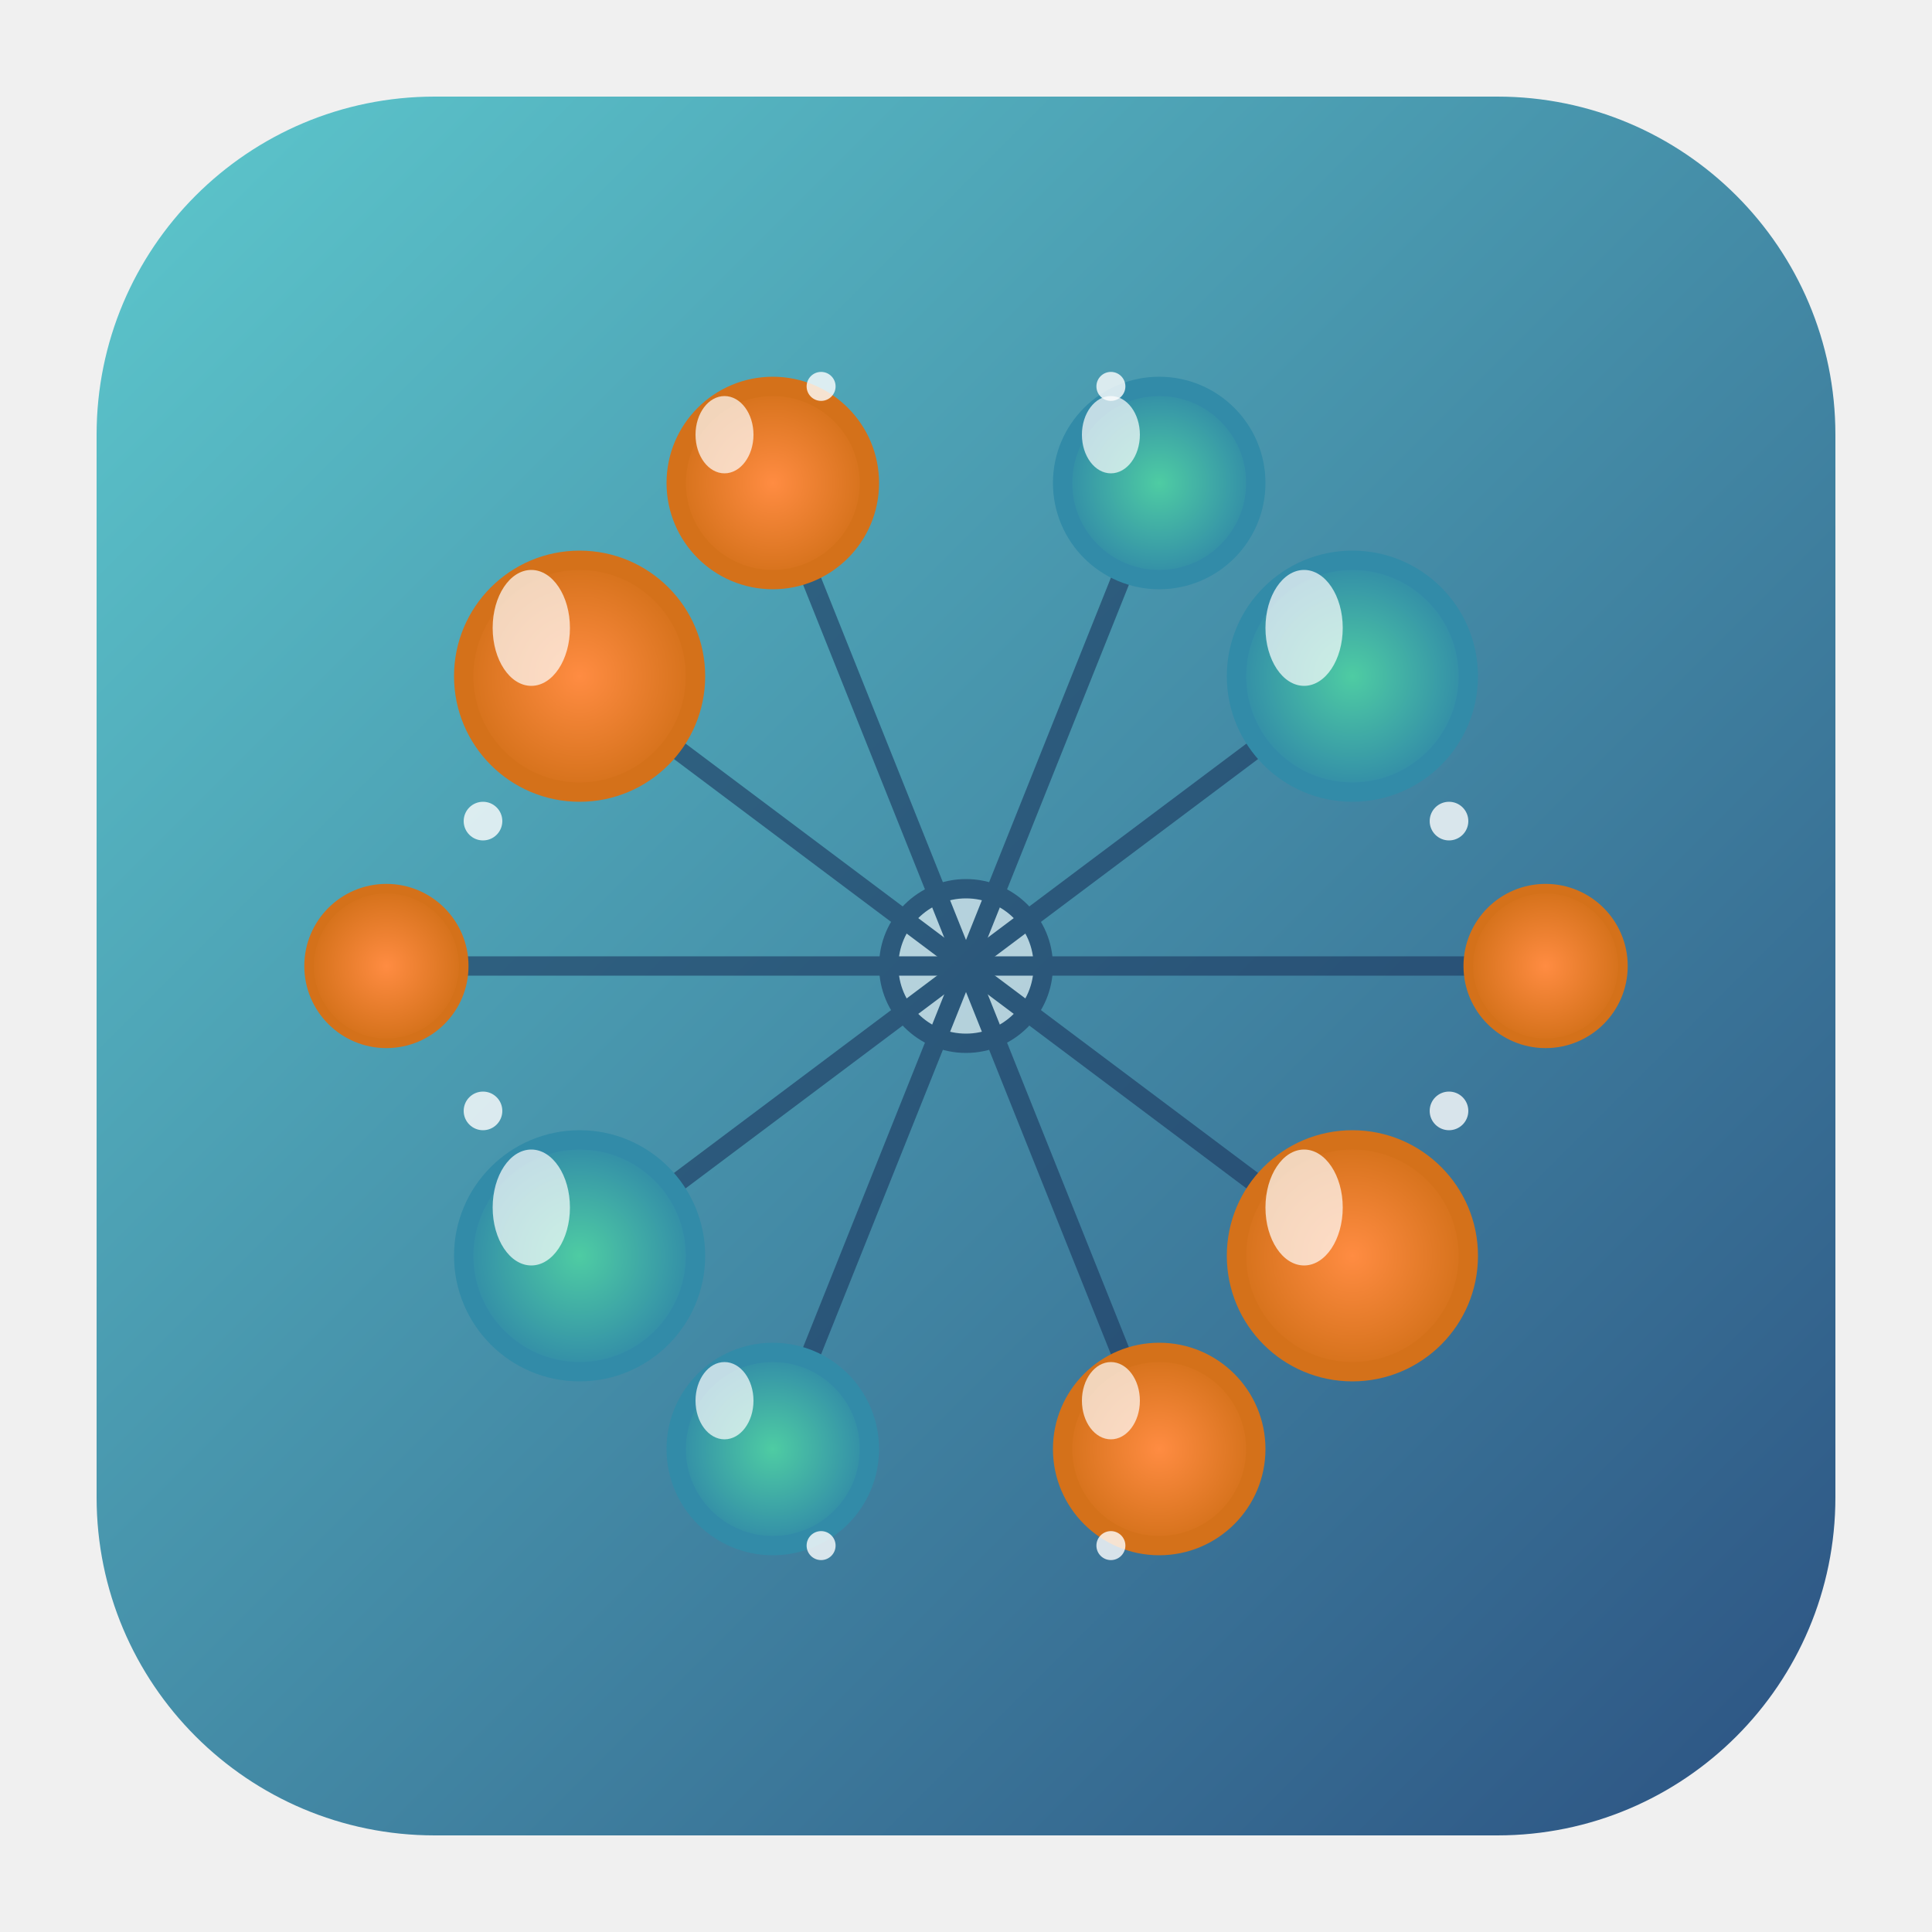
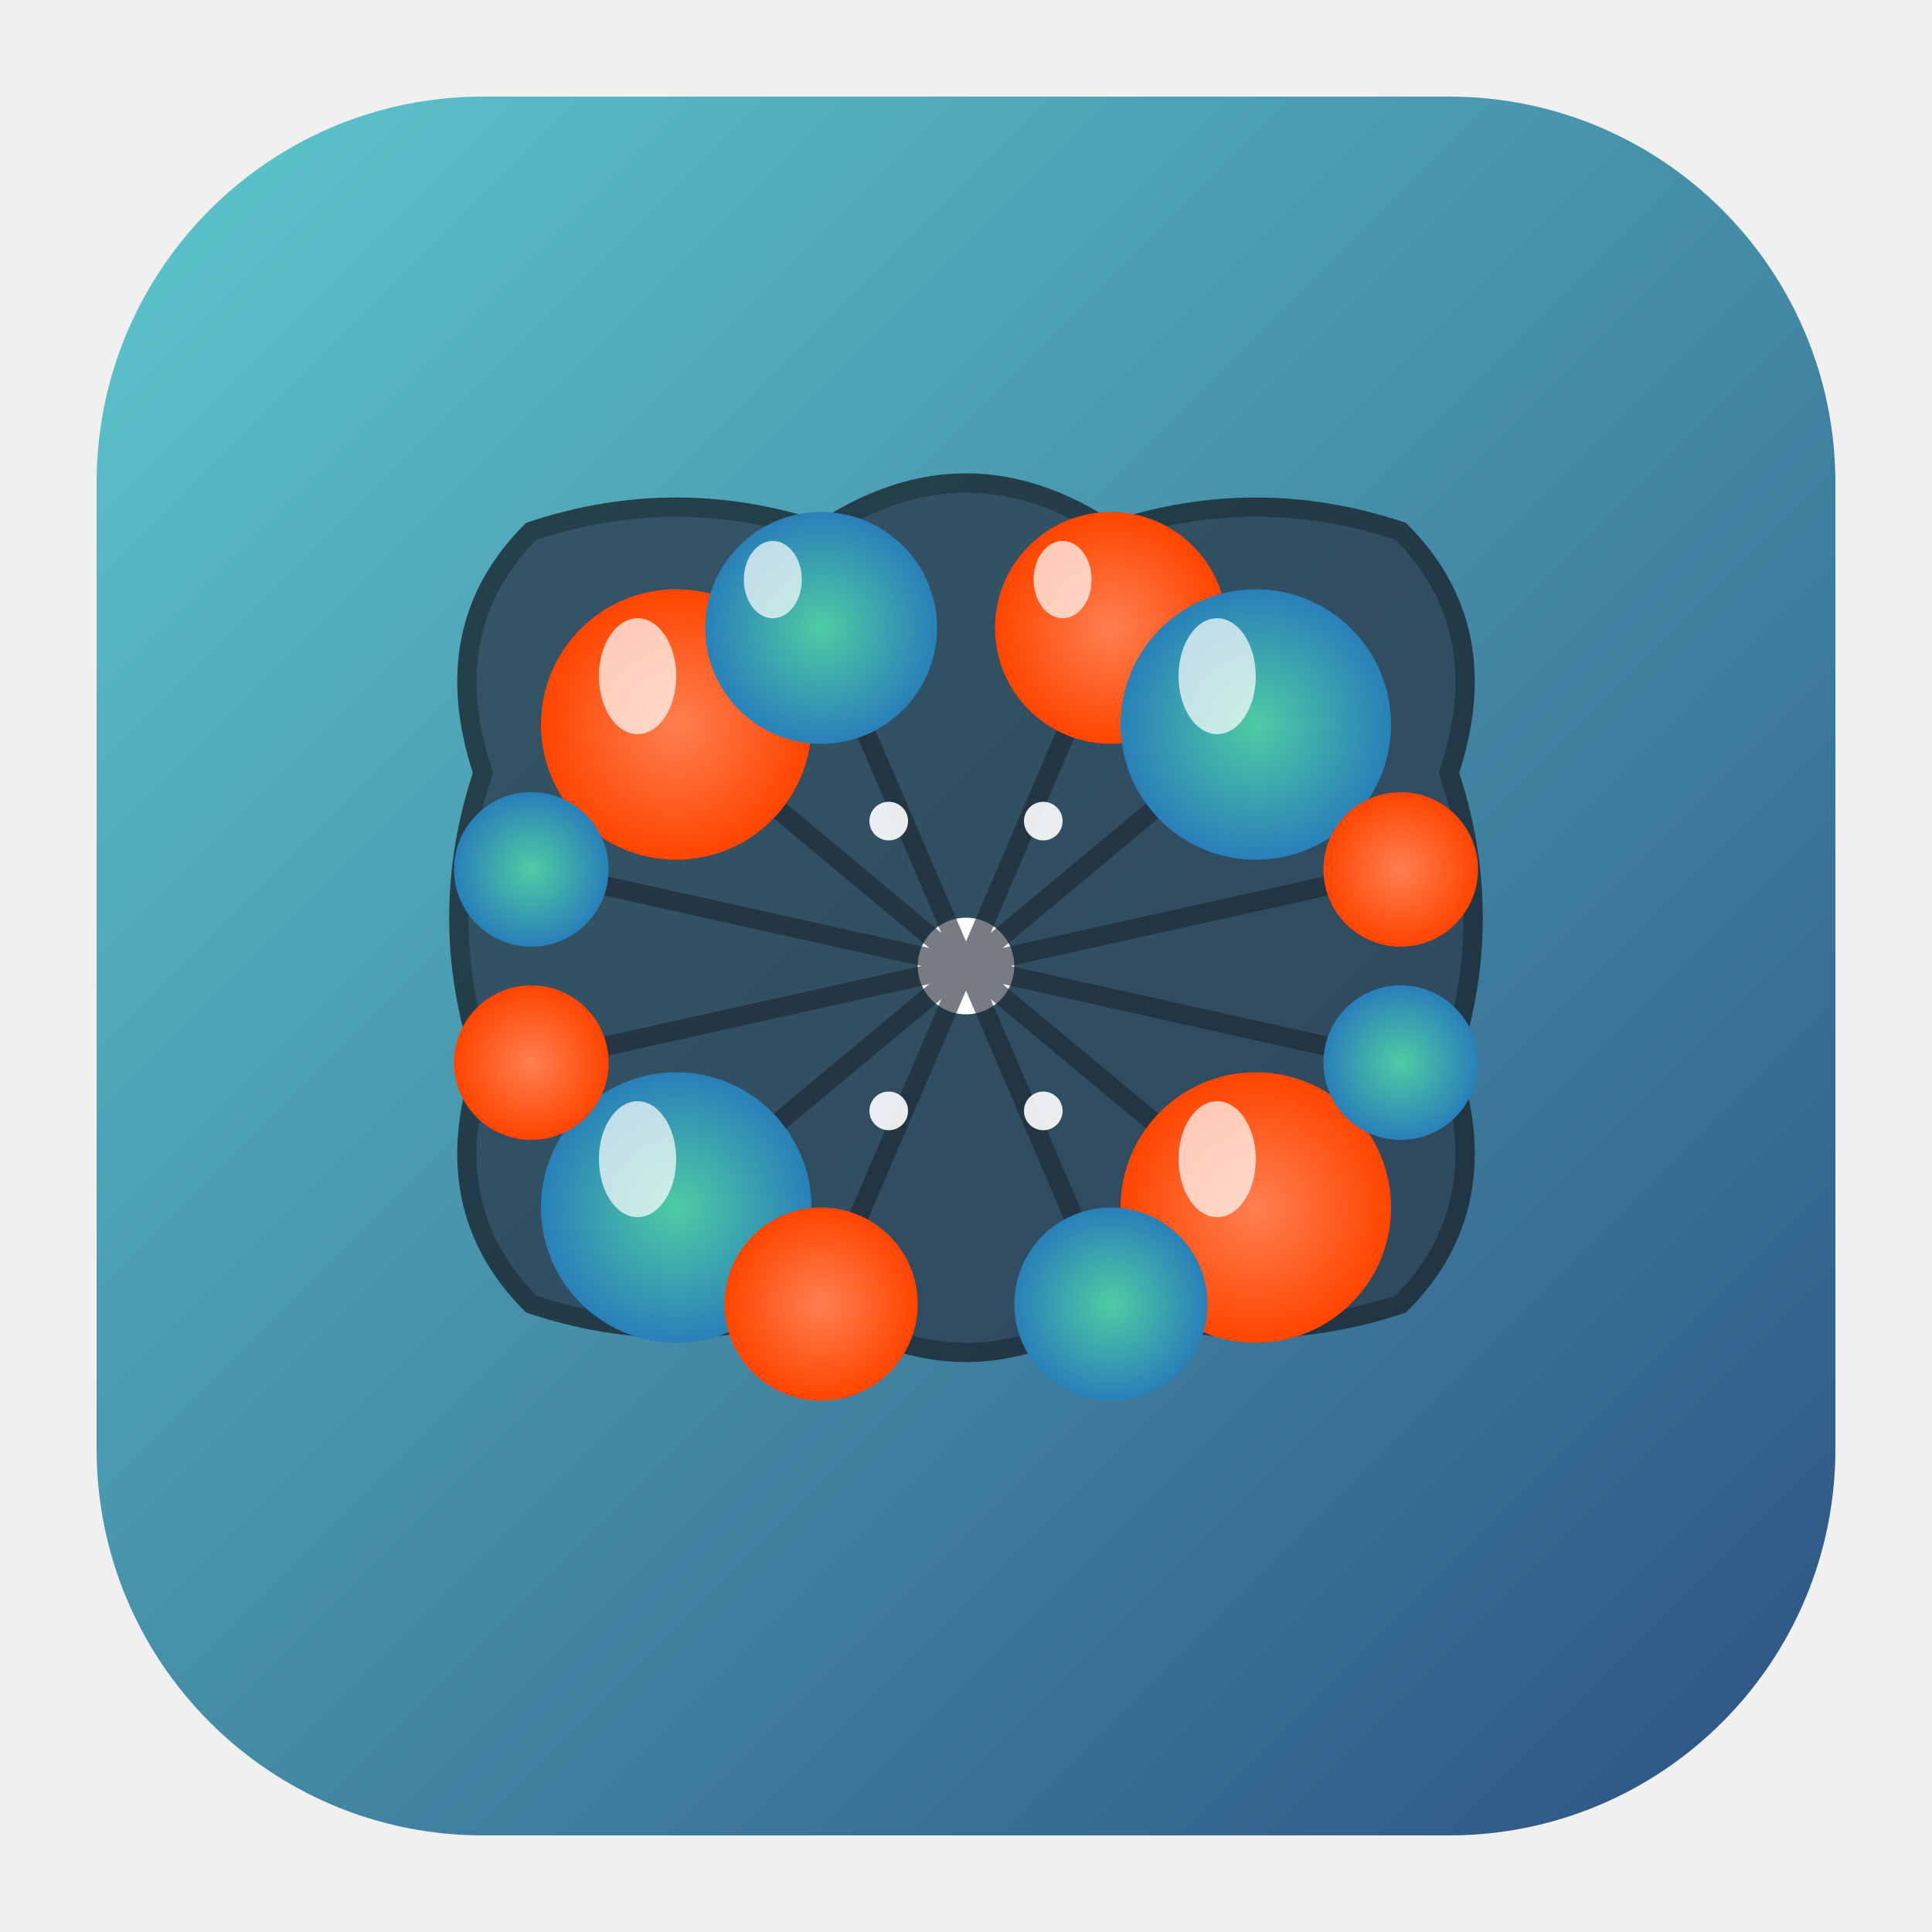
<svg xmlns="http://www.w3.org/2000/svg" width="200" height="200" viewBox="0 0 200 200">
  <defs>
    <linearGradient id="bgGradient" x1="0%" y1="0%" x2="100%" y2="100%">
      <stop offset="0%" style="stop-color:#5dc8cd;stop-opacity:1" />
      <stop offset="100%" style="stop-color:#2c5282;stop-opacity:1" />
    </linearGradient>
    <radialGradient id="orangeGrad" cx="50%" cy="50%" r="50%">
-       <stop offset="0%" style="stop-color:#ff8c42;stop-opacity:1" />
-       <stop offset="100%" style="stop-color:#d4711a;stop-opacity:1" />
+       <stop offset="0%" style="stop-color:#ff7f50;stop-opacity:1" />
+       <stop offset="100%" style="stop-color:#ff4500;stop-opacity:1" />
    </radialGradient>
    <radialGradient id="blueGrad" cx="50%" cy="50%" r="50%">
      <stop offset="0%" style="stop-color:#4ecca3;stop-opacity:1" />
-       <stop offset="100%" style="stop-color:#328ba8;stop-opacity:1" />
+       <stop offset="100%" style="stop-color:#2980b9;stop-opacity:1" />
    </radialGradient>
  </defs>
-   <rect x="10" y="10" width="180" height="180" rx="35" ry="35" fill="url(#bgGradient)" />
-   <g stroke="#1a365d" stroke-width="2" fill="none" opacity="0.6">
-     <circle cx="100" cy="100" r="8" fill="#ffffff" />
-     <line x1="100" y1="100" x2="60" y2="70" />
-     <line x1="100" y1="100" x2="140" y2="70" />
-     <line x1="100" y1="100" x2="160" y2="100" />
-     <line x1="100" y1="100" x2="140" y2="130" />
-     <line x1="100" y1="100" x2="60" y2="130" />
-     <line x1="100" y1="100" x2="40" y2="100" />
-     <line x1="100" y1="100" x2="80" y2="50" />
-     <line x1="100" y1="100" x2="120" y2="50" />
-     <line x1="100" y1="100" x2="80" y2="150" />
-     <line x1="100" y1="100" x2="120" y2="150" />
+   <rect x="10" y="10" width="180" height="180" rx="40" ry="40" fill="url(#bgGradient)" />
+   <path d="M50 80 Q45 65 55 55 Q70 50 85 55 Q100 45 115 55 Q130 50 145 55 Q155 65 150 80 Q155 95 150 110 Q155 125 145 135 Q130 140 115 135 Q100 145 85 135 Q70 140 55 135 Q45 125 50 110 Q45 95 50 80 Z" fill="#2c3e50" opacity="0.8" stroke="#1a252f" stroke-width="2" />
+   <circle cx="100" cy="100" r="5" fill="#ffffff" />
+   <g stroke="#1a252f" stroke-width="2" opacity="0.6">
+     <line x1="100" y1="100" x2="70" y2="75" />
+     <line x1="100" y1="100" x2="130" y2="75" />
+     <line x1="100" y1="100" x2="70" y2="125" />
+     <line x1="100" y1="100" x2="130" y2="125" />
+     <line x1="100" y1="100" x2="85" y2="65" />
+     <line x1="100" y1="100" x2="115" y2="65" />
+     <line x1="100" y1="100" x2="85" y2="135" />
+     <line x1="100" y1="100" x2="115" y2="135" />
+     <line x1="100" y1="100" x2="145" y2="90" />
+     <line x1="100" y1="100" x2="145" y2="110" />
+     <line x1="100" y1="100" x2="55" y2="90" />
+     <line x1="100" y1="100" x2="55" y2="110" />
  </g>
  <g>
-     <circle cx="60" cy="70" r="12" fill="url(#orangeGrad)" stroke="#d4711a" stroke-width="2" />
-     <circle cx="140" cy="130" r="12" fill="url(#orangeGrad)" stroke="#d4711a" stroke-width="2" />
-     <circle cx="80" cy="50" r="10" fill="url(#orangeGrad)" stroke="#d4711a" stroke-width="2" />
-     <circle cx="120" cy="150" r="10" fill="url(#orangeGrad)" stroke="#d4711a" stroke-width="2" />
-     <circle cx="40" cy="100" r="8" fill="url(#orangeGrad)" stroke="#d4711a" stroke-width="1" />
-     <circle cx="160" cy="100" r="8" fill="url(#orangeGrad)" stroke="#d4711a" stroke-width="1" />
+     <circle cx="70" cy="75" r="14" fill="url(#orangeGrad)" />
+     <circle cx="130" cy="125" r="14" fill="url(#orangeGrad)" />
+     <circle cx="115" cy="65" r="12" fill="url(#orangeGrad)" />
  </g>
  <g>
-     <circle cx="140" cy="70" r="12" fill="url(#blueGrad)" stroke="#328ba8" stroke-width="2" />
-     <circle cx="60" cy="130" r="12" fill="url(#blueGrad)" stroke="#328ba8" stroke-width="2" />
-     <circle cx="120" cy="50" r="10" fill="url(#blueGrad)" stroke="#328ba8" stroke-width="2" />
-     <circle cx="80" cy="150" r="10" fill="url(#blueGrad)" stroke="#328ba8" stroke-width="2" />
+     <circle cx="130" cy="75" r="14" fill="url(#blueGrad)" />
+     <circle cx="70" cy="125" r="14" fill="url(#blueGrad)" />
+     <circle cx="85" cy="65" r="12" fill="url(#blueGrad)" />
+   </g>
+   <g>
+     <circle cx="85" cy="135" r="10" fill="url(#orangeGrad)" />
+     <circle cx="115" cy="135" r="10" fill="url(#blueGrad)" />
+     <circle cx="145" cy="90" r="8" fill="url(#orangeGrad)" />
+     <circle cx="145" cy="110" r="8" fill="url(#blueGrad)" />
+     <circle cx="55" cy="90" r="8" fill="url(#blueGrad)" />
+     <circle cx="55" cy="110" r="8" fill="url(#orangeGrad)" />
  </g>
  <g fill="#ffffff" opacity="0.7">
-     <ellipse cx="55" cy="65" rx="4" ry="6" />
-     <ellipse cx="135" cy="65" rx="4" ry="6" />
-     <ellipse cx="135" cy="125" rx="4" ry="6" />
-     <ellipse cx="55" cy="125" rx="4" ry="6" />
-     <ellipse cx="75" cy="45" rx="3" ry="4" />
-     <ellipse cx="115" cy="45" rx="3" ry="4" />
-     <ellipse cx="75" cy="145" rx="3" ry="4" />
-     <ellipse cx="115" cy="145" rx="3" ry="4" />
+     <ellipse cx="66" cy="70" rx="4" ry="6" />
+     <ellipse cx="126" cy="70" rx="4" ry="6" />
+     <ellipse cx="126" cy="120" rx="4" ry="6" />
+     <ellipse cx="66" cy="120" rx="4" ry="6" />
+     <ellipse cx="110" cy="60" rx="3" ry="4" />
+     <ellipse cx="80" cy="60" rx="3" ry="4" />
  </g>
-   <g fill="#ffffff" opacity="0.8">
-     <circle cx="50" cy="85" r="2" />
-     <circle cx="150" cy="85" r="2" />
-     <circle cx="50" cy="115" r="2" />
-     <circle cx="150" cy="115" r="2" />
-     <circle cx="85" cy="40" r="1.5" />
-     <circle cx="115" cy="40" r="1.5" />
-     <circle cx="85" cy="160" r="1.5" />
-     <circle cx="115" cy="160" r="1.5" />
+   <g fill="#ffffff" opacity="0.9">
+     <circle cx="92" cy="85" r="2" />
+     <circle cx="108" cy="85" r="2" />
+     <circle cx="92" cy="115" r="2" />
+     <circle cx="108" cy="115" r="2" />
  </g>
</svg>
